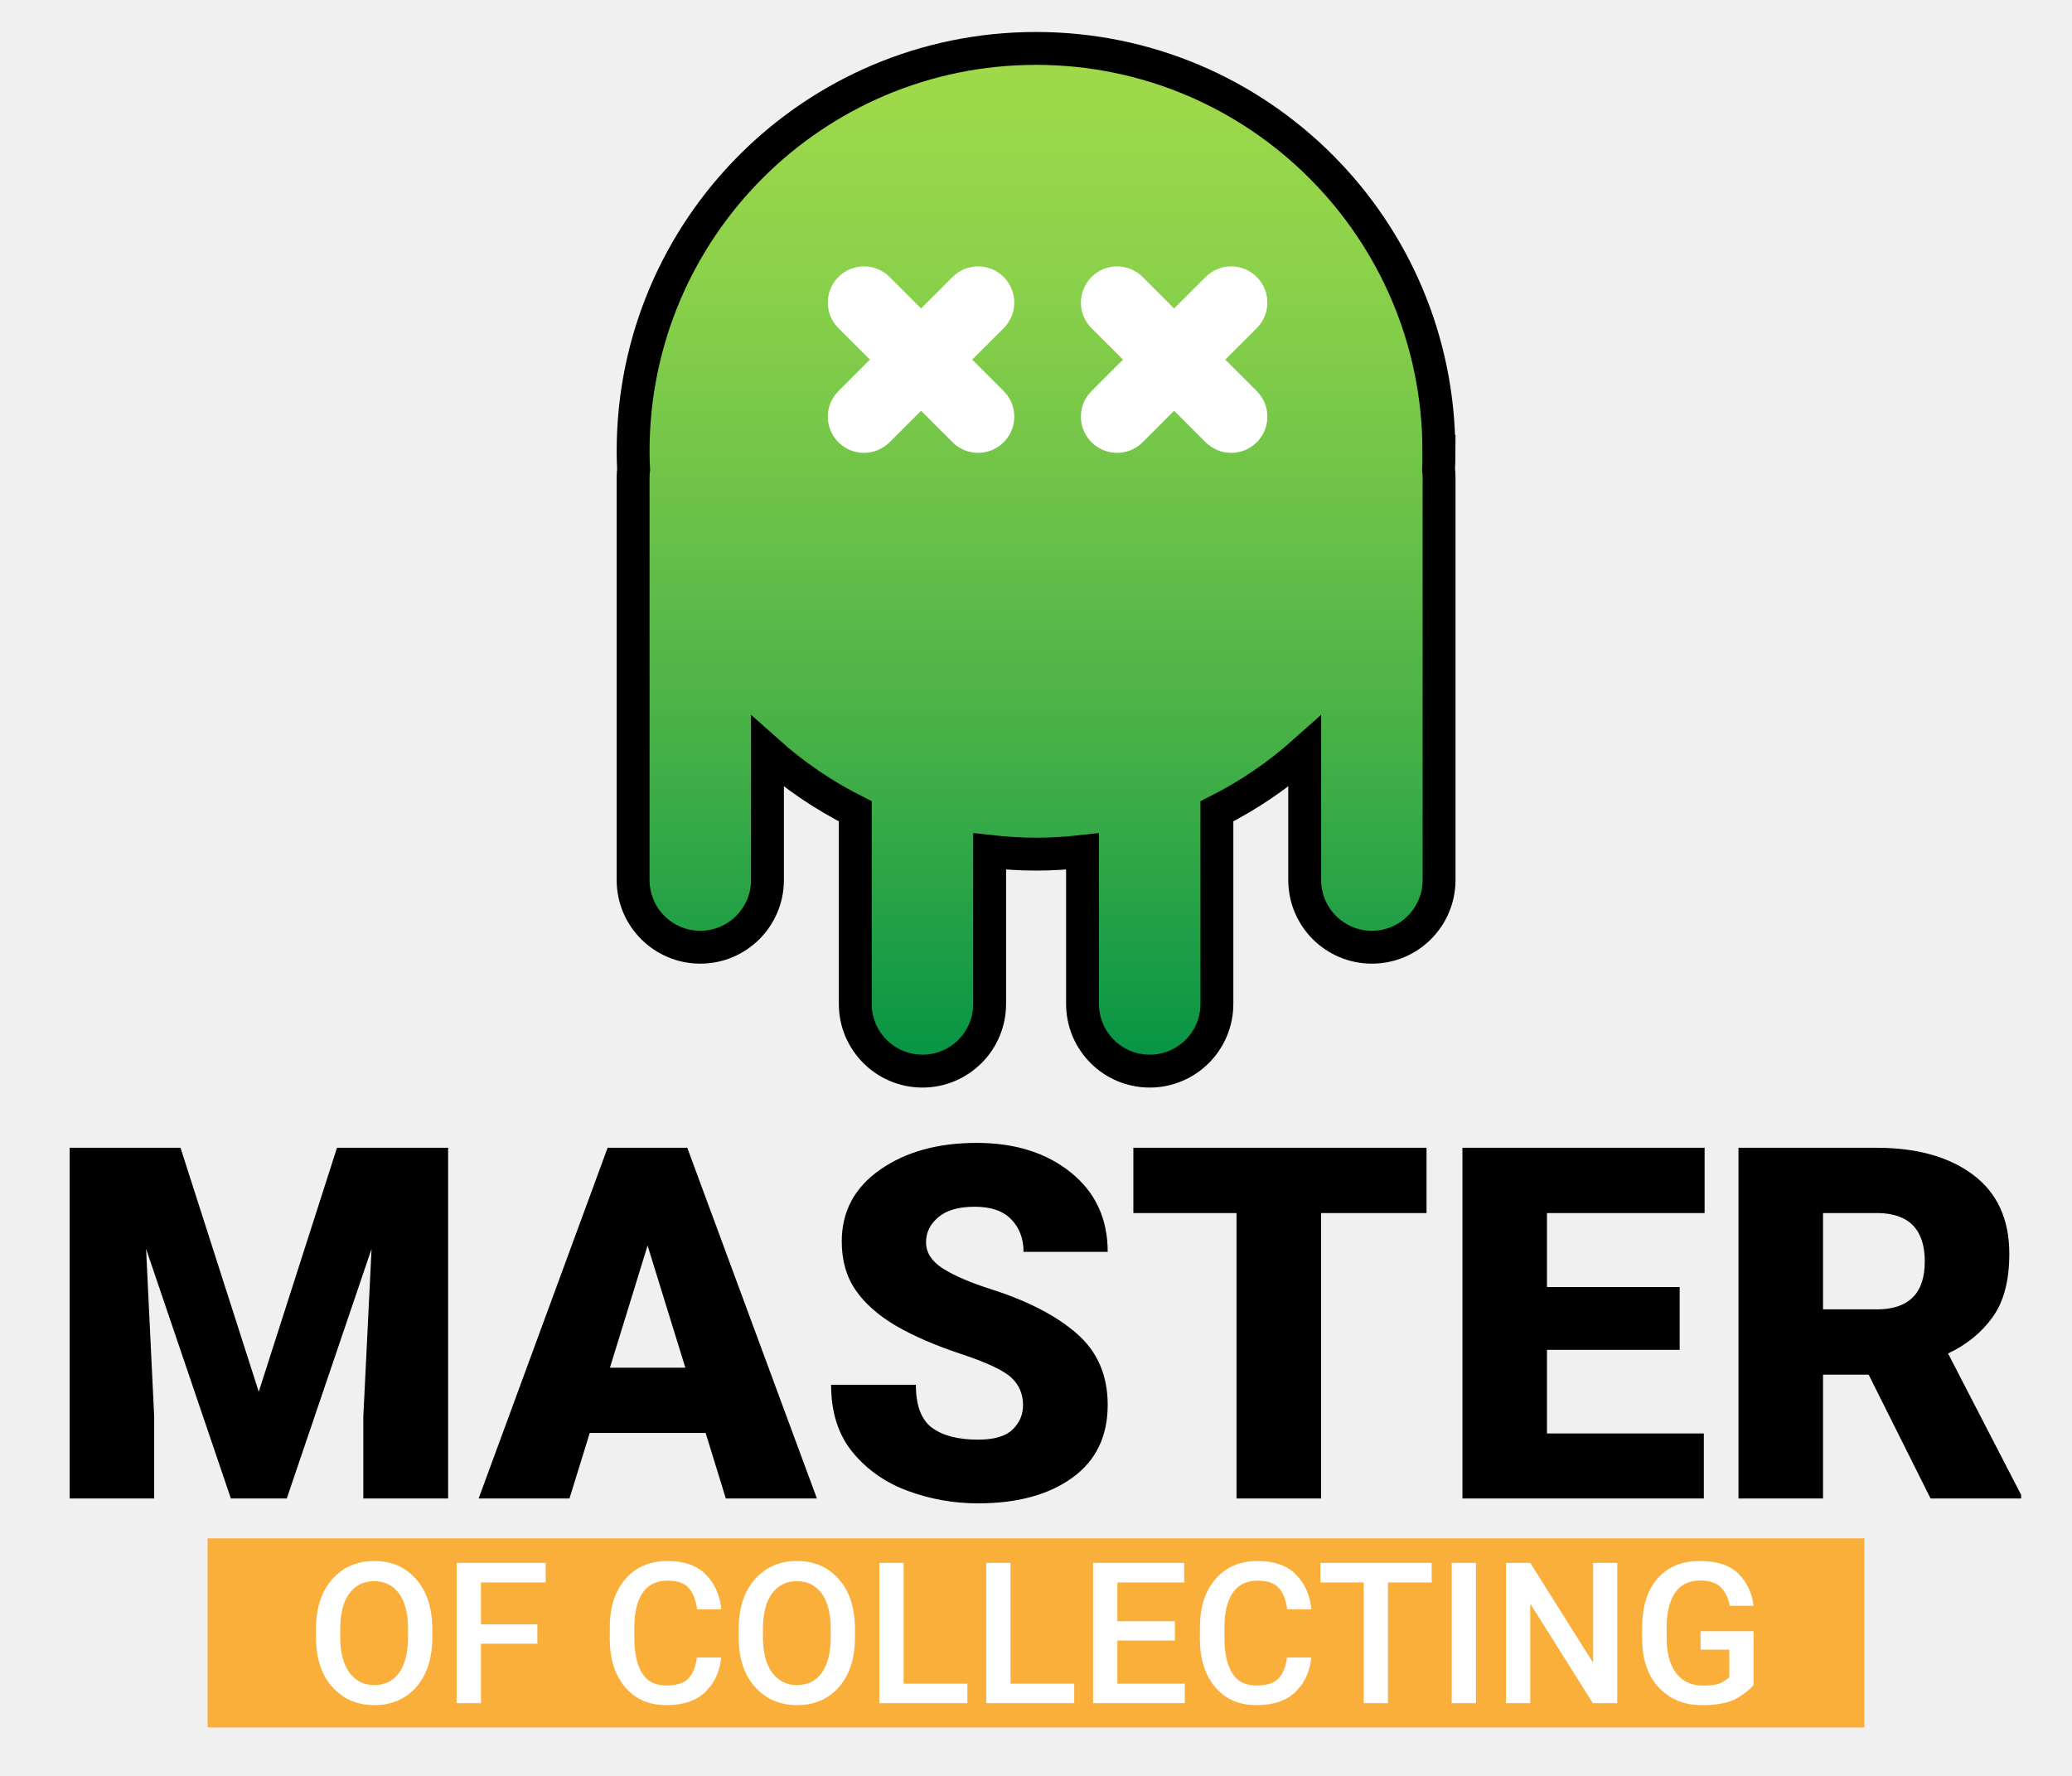
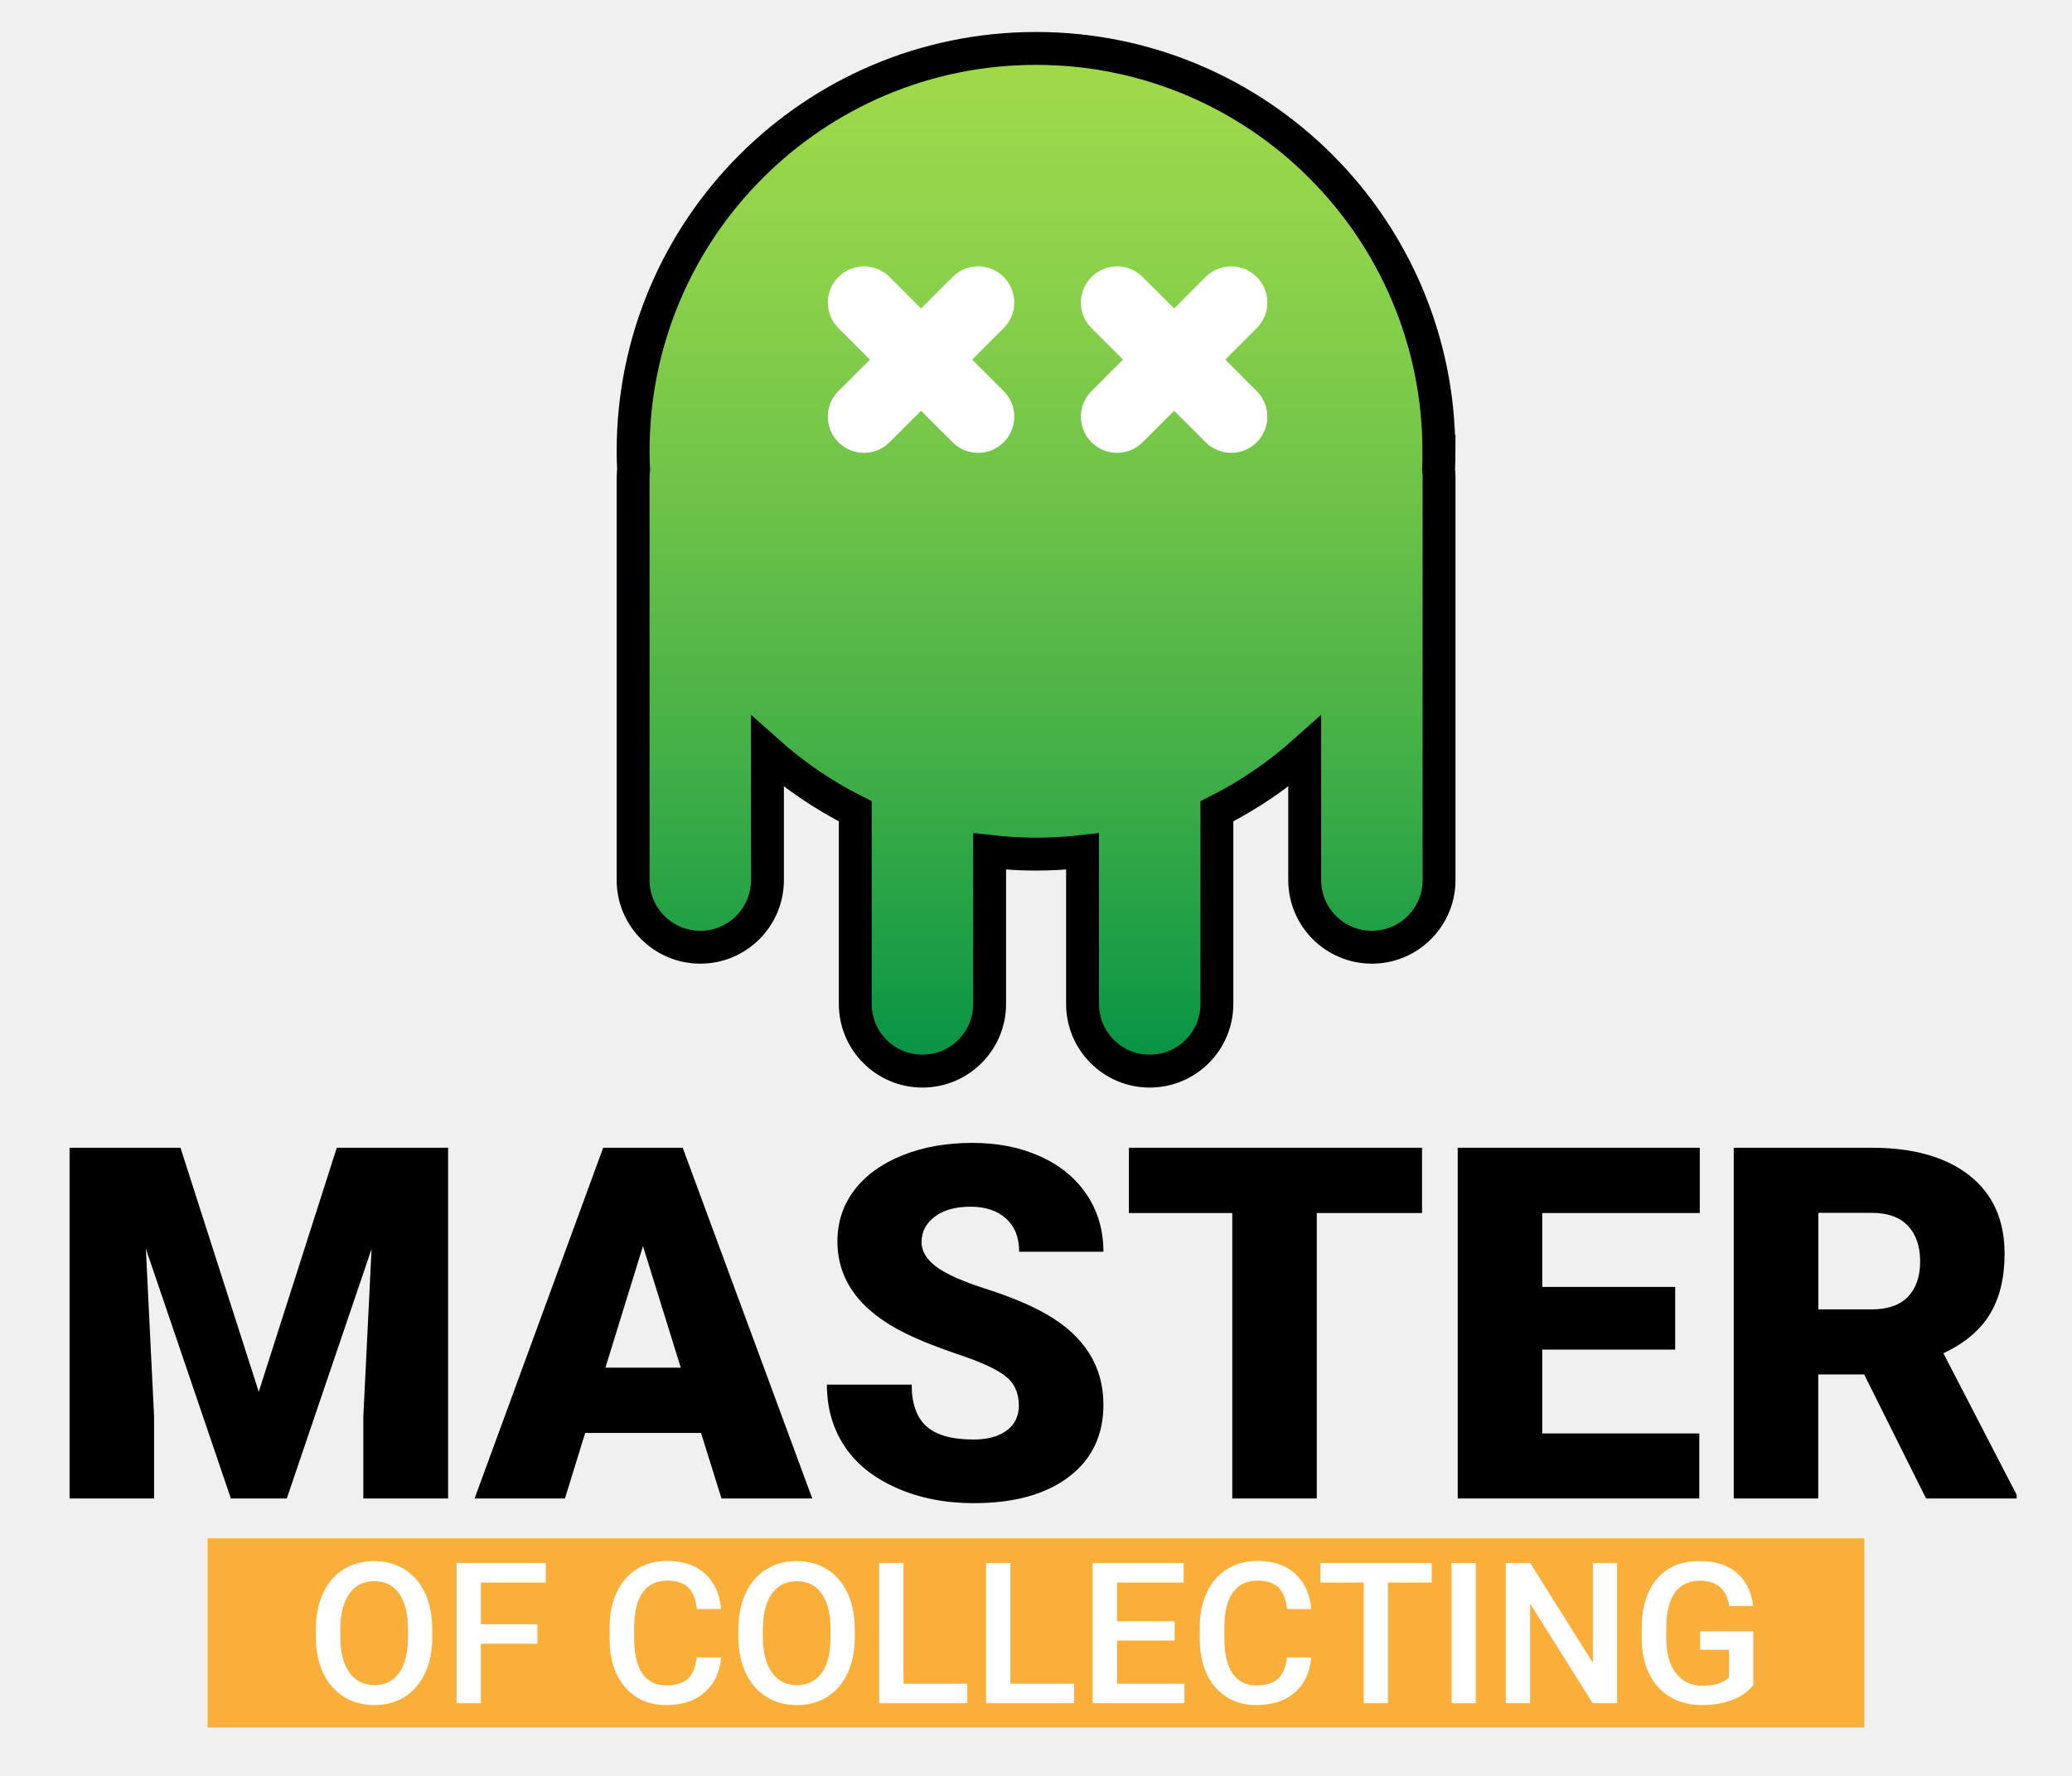
<svg xmlns="http://www.w3.org/2000/svg" id="Capa_1" data-name="Capa 1" viewBox="0 0 252 216">
  <defs>
    <style>
      .cls-1 {
        fill: #faaf3b;
      }

-       .cls-2, .cls-3 {
+       .cls-2 {
        fill: #fff;
      }

      .cls-3 {
-         font-family: Roboto-Medium, Roboto;
-         font-size: 24px;
-         font-weight: 500;
-       }
- 
-       .cls-4 {
-         letter-spacing: -.01em;
-       }
- 
-       .cls-5 {
        fill: url(#Degradado_sin_nombre_4);
        stroke: #000;
        stroke-miterlimit: 10;
        stroke-width: 4px;
-       }
- 
-       .cls-6 {
-         font-family: Roboto-Black, Roboto;
-         font-size: 60px;
-         font-weight: 800;
      }
    </style>
    <linearGradient id="Degradado_sin_nombre_4" data-name="Degradado sin nombre 4" x1="126" y1="-6.7" x2="126" y2="133.14" gradientUnits="userSpaceOnUse">
      <stop offset="0" stop-color="#a5dd4b" />
      <stop offset=".12" stop-color="#9ed94a" />
      <stop offset=".29" stop-color="#8bd14a" />
      <stop offset=".49" stop-color="#6cc248" />
      <stop offset=".72" stop-color="#40ae47" />
      <stop offset=".96" stop-color="#099545" />
      <stop offset="1" stop-color="#009145" />
    </linearGradient>
  </defs>
  <rect class="cls-1" x="25.25" y="187.11" width="201.5" height="23" />
  <g>
-     <path class="cls-5" d="m175,54.89c0-27.06-21.94-49-49-49s-49,21.94-49,49c0,.74.02,1.48.06,2.22-.03.3-.06.61-.06.93v49c0,4.51,3.66,8.17,8.17,8.17s8.17-3.66,8.17-8.17v-15.63c3.21,2.87,6.8,5.32,10.68,7.27v23.43c0,4.51,3.66,8.17,8.17,8.17s8.17-3.66,8.17-8.17v-18.55c1.86.21,3.74.33,5.65.33s3.8-.12,5.65-.33v18.55c0,4.51,3.66,8.17,8.17,8.17s8.17-3.66,8.17-8.17v-23.43c3.88-1.95,7.47-4.4,10.68-7.27v15.63c0,4.51,3.66,8.17,8.17,8.17s8.17-3.66,8.17-8.17v-49c0-.31-.02-.62-.06-.93.03-.73.06-1.47.06-2.22Z" />
+     <path class="cls-3" d="m175,54.89c0-27.06-21.94-49-49-49s-49,21.94-49,49c0,.74.02,1.48.06,2.22-.03.3-.06.61-.06.93v49c0,4.51,3.66,8.17,8.17,8.17s8.17-3.66,8.17-8.17v-15.63c3.21,2.87,6.8,5.32,10.68,7.27v23.43c0,4.51,3.66,8.17,8.17,8.17s8.17-3.66,8.17-8.17v-18.55c1.86.21,3.74.33,5.65.33s3.8-.12,5.65-.33v18.55c0,4.51,3.66,8.17,8.17,8.17s8.17-3.66,8.17-8.17v-23.43c3.88-1.95,7.47-4.4,10.68-7.27v15.63c0,4.51,3.66,8.17,8.17,8.17s8.17-3.66,8.17-8.17v-49c0-.31-.02-.62-.06-.93.03-.73.06-1.47.06-2.22Z" />
    <path class="cls-2" d="m118.24,43.74l3.83-3.83c1.72-1.72,1.72-4.5,0-6.22-1.72-1.72-4.5-1.72-6.22,0l-3.83,3.83-3.83-3.83c-1.72-1.72-4.5-1.72-6.22,0-1.72,1.72-1.72,4.5,0,6.22l3.83,3.83-3.83,3.83c-1.72,1.72-1.72,4.5,0,6.22,1.72,1.72,4.5,1.72,6.22,0l3.83-3.83,3.83,3.83c1.72,1.72,4.5,1.72,6.22,0,1.72-1.72,1.72-4.5,0-6.22l-3.83-3.83Z" />
    <path class="cls-2" d="m149.02,43.74l3.83-3.83c1.72-1.72,1.72-4.5,0-6.22-1.72-1.72-4.5-1.72-6.22,0l-3.83,3.83-3.83-3.83c-1.72-1.72-4.5-1.72-6.22,0-1.72,1.72-1.72,4.5,0,6.22l3.83,3.83-3.83,3.83c-1.72,1.72-1.72,4.5,0,6.22,1.72,1.72,4.5,1.72,6.22,0l3.83-3.83,3.83,3.83c1.72,1.72,4.5,1.72,6.22,0,1.72-1.72,1.72-4.5,0-6.22l-3.83-3.83Z" />
  </g>
-   <text class="cls-6" transform="translate(5.22 182.26)">
-     <tspan x="0" y="0">MASTER</tspan>
-   </text>
-   <text class="cls-3" transform="translate(37.22 207.16)">
-     <tspan x="0" y="0">OF COLLE</tspan>
-     <tspan class="cls-4" x="107.51" y="0">C</tspan>
-     <tspan x="122.84" y="0">TING</tspan>
-   </text>
+   <g>
+     <path d="m21.95,139.6l9.52,29.68,9.49-29.68h13.54v42.66h-10.31v-9.96l1-20.39-10.31,30.35h-6.8l-10.34-30.38,1,20.42v9.96h-10.28v-42.66h13.51Z" />
+     <path d="m85.26,174.29h-14.09l-2.46,7.97h-10.99l15.64-42.66h9.67l15.76,42.66h-11.04l-2.49-7.97Zm-11.63-7.94h9.17l-4.6-14.79-4.57,14.79Z" />
+     <path d="m123.91,170.92c0-1.5-.53-2.68-1.6-3.52-1.06-.84-2.93-1.71-5.61-2.61-2.68-.9-4.86-1.77-6.56-2.61-5.53-2.71-8.29-6.45-8.29-11.19,0-2.36.69-4.45,2.07-6.25,1.38-1.81,3.33-3.21,5.84-4.22,2.52-1.01,5.35-1.51,8.5-1.51s5.82.55,8.25,1.64c2.43,1.09,4.32,2.65,5.67,4.67s2.02,4.33,2.02,6.93h-10.25c0-1.74-.53-3.09-1.6-4.04-1.06-.96-2.5-1.44-4.32-1.44s-3.29.41-4.35,1.22c-1.06.81-1.6,1.84-1.6,3.09,0,1.09.59,2.08,1.76,2.97,1.17.89,3.23,1.81,6.18,2.75,2.95.95,5.37,1.97,7.27,3.06,4.61,2.66,6.91,6.32,6.91,10.99,0,3.73-1.41,6.66-4.22,8.79s-6.67,3.19-11.57,3.19c-3.46,0-6.59-.62-9.39-1.86s-4.91-2.94-6.33-5.1-2.12-4.64-2.12-7.46h10.31c0,2.29.59,3.97,1.77,5.05,1.18,1.08,3.1,1.63,5.76,1.63,1.7,0,3.04-.37,4.03-1.1.99-.73,1.48-1.76,1.48-3.09Z" />
+     <path d="m172.95,147.54h-12.8v34.72h-10.28v-34.72h-12.57v-7.94h35.65v7.94Z" />
+     <path d="m203.74,164.15h-16.17v10.2h19.1v7.91h-29.38v-42.66h29.44v7.94h-19.16v8.99h16.17v7.62Z" />
+     <path d="m226.71,167.17h-5.57v15.09h-10.28v-42.66h16.79c5.06,0,9.01,1.12,11.87,3.37,2.85,2.24,4.28,5.41,4.28,9.51,0,2.97-.6,5.42-1.8,7.38s-3.08,3.53-5.64,4.74l8.91,17.22v.44h-11.02l-7.53-15.09Zm-5.57-7.91h6.5c1.95,0,3.42-.51,4.41-1.54.99-1.03,1.48-2.46,1.48-4.3s-.5-3.28-1.49-4.33-2.46-1.57-4.39-1.57h-6.5v11.75Z" />
+   </g>
+   <g>
+     <path class="cls-2" d="m52.58,199.07c0,1.67-.29,3.14-.87,4.4s-1.4,2.23-2.48,2.91-2.31,1.01-3.71,1.01-2.62-.34-3.7-1.01-1.92-1.64-2.51-2.89-.89-2.69-.9-4.32v-.96c0-1.66.29-3.13.88-4.41s1.42-2.25,2.5-2.92,2.31-1.01,3.7-1.01,2.62.33,3.7,1,1.9,1.63,2.49,2.88.88,2.71.89,4.38v.95Zm-2.96-.89c0-1.89-.36-3.34-1.07-4.35s-1.73-1.51-3.04-1.51-2.28.5-3.01,1.51-1.09,2.42-1.11,4.26v.98c0,1.88.37,3.32,1.1,4.35s1.74,1.54,3.04,1.54,2.32-.5,3.03-1.5,1.06-2.46,1.06-4.38v-.89Z" />
+     <path class="cls-2" d="m65.36,199.93h-6.87v7.23h-2.96v-17.06h10.84v2.39h-7.88v5.07h6.87v2.37Z" />
+     <path class="cls-2" d="m87.71,201.6c-.17,1.82-.84,3.24-2.02,4.26s-2.73,1.53-4.68,1.53c-1.36,0-2.56-.32-3.59-.97s-1.83-1.56-2.4-2.75-.86-2.57-.88-4.14v-1.59c0-1.61.29-3.03.86-4.25s1.39-2.17,2.46-2.84,2.3-1,3.7-1c1.88,0,3.4.51,4.55,1.53s1.82,2.46,2,4.33h-2.95c-.14-1.23-.5-2.11-1.07-2.65s-1.42-.81-2.53-.81c-1.29,0-2.28.47-2.97,1.41s-1.04,2.33-1.06,4.15v1.51c0,1.84.33,3.25.99,4.22s1.63,1.45,2.9,1.45c1.16,0,2.04-.26,2.62-.79s.96-1.39,1.11-2.61h2.95Z" />
+     <path class="cls-2" d="m103.97,199.07c0,1.67-.29,3.14-.87,4.4s-1.4,2.23-2.48,2.91-2.31,1.01-3.71,1.01-2.62-.34-3.7-1.01-1.92-1.64-2.51-2.89-.89-2.69-.9-4.32v-.96c0-1.66.29-3.13.88-4.41s1.42-2.25,2.5-2.92,2.31-1.01,3.7-1.01,2.62.33,3.7,1,1.9,1.63,2.49,2.88.88,2.71.89,4.38v.95Zm-2.96-.89c0-1.89-.36-3.34-1.07-4.35s-1.73-1.51-3.04-1.51-2.28.5-3.01,1.51-1.09,2.42-1.11,4.26v.98c0,1.88.37,3.32,1.1,4.35s1.74,1.54,3.04,1.54,2.32-.5,3.03-1.5,1.06-2.46,1.06-4.38v-.89Z" />
+     <path class="cls-2" d="m109.89,204.79h7.75v2.37h-10.71v-17.06h2.96v14.7Z" />
+     <path class="cls-2" d="m122.88,204.79h7.75v2.37h-10.71v-17.06h2.96v14.7Z" />
+     <path class="cls-2" d="m142.87,199.54h-7.01v5.25h8.19v2.37h-11.16v-17.06h11.07v2.39h-8.11v4.71h7.01v2.34Z" />
+     <path class="cls-2" d="m159.49,201.6c-.17,1.82-.84,3.24-2.02,4.26s-2.73,1.53-4.68,1.53c-1.36,0-2.56-.32-3.59-.97s-1.83-1.56-2.4-2.75-.86-2.57-.88-4.14v-1.59c0-1.61.29-3.03.86-4.25s1.39-2.17,2.46-2.84,2.3-1,3.7-1c1.88,0,3.4.51,4.55,1.53s1.82,2.46,2,4.33h-2.95c-.14-1.23-.5-2.11-1.07-2.65s-1.42-.81-2.53-.81c-1.29,0-2.28.47-2.97,1.41s-1.04,2.33-1.06,4.15v1.51c0,1.84.33,3.25.99,4.22s1.63,1.45,2.9,1.45c1.16,0,2.04-.26,2.62-.79s.96-1.39,1.11-2.61h2.95Z" />
+     <path class="cls-2" d="m174.12,192.49h-5.32v14.67h-2.94v-14.67h-5.27v-2.39h13.54v2.39Z" />
+     <path class="cls-2" d="m179.49,207.16h-2.95v-17.06h2.95v17.06Z" />
+     <path class="cls-2" d="m196.67,207.16h-2.96l-7.61-12.11v12.11h-2.96v-17.06h2.96l7.63,12.15v-12.15h2.94v17.06Z" />
+     <path class="cls-2" d="m213.25,204.94c-.62.8-1.47,1.41-2.57,1.83s-2.34.62-3.73.62-2.7-.32-3.8-.97-1.95-1.58-2.55-2.78-.91-2.62-.93-4.22v-1.34c0-2.58.62-4.59,1.85-6.04s2.96-2.17,5.17-2.17c1.9,0,3.41.47,4.52,1.41s1.79,2.29,2.02,4.06h-2.91c-.33-2.05-1.52-3.08-3.57-3.08-1.33,0-2.34.48-3.03,1.43s-1.05,2.36-1.07,4.21v1.31c0,1.84.39,3.27,1.17,4.29.78,1.02,1.86,1.53,3.24,1.53,1.52,0,2.59-.34,3.23-1.03v-3.34h-3.52v-2.25h6.47v6.54Z" />
+   </g>
</svg>
